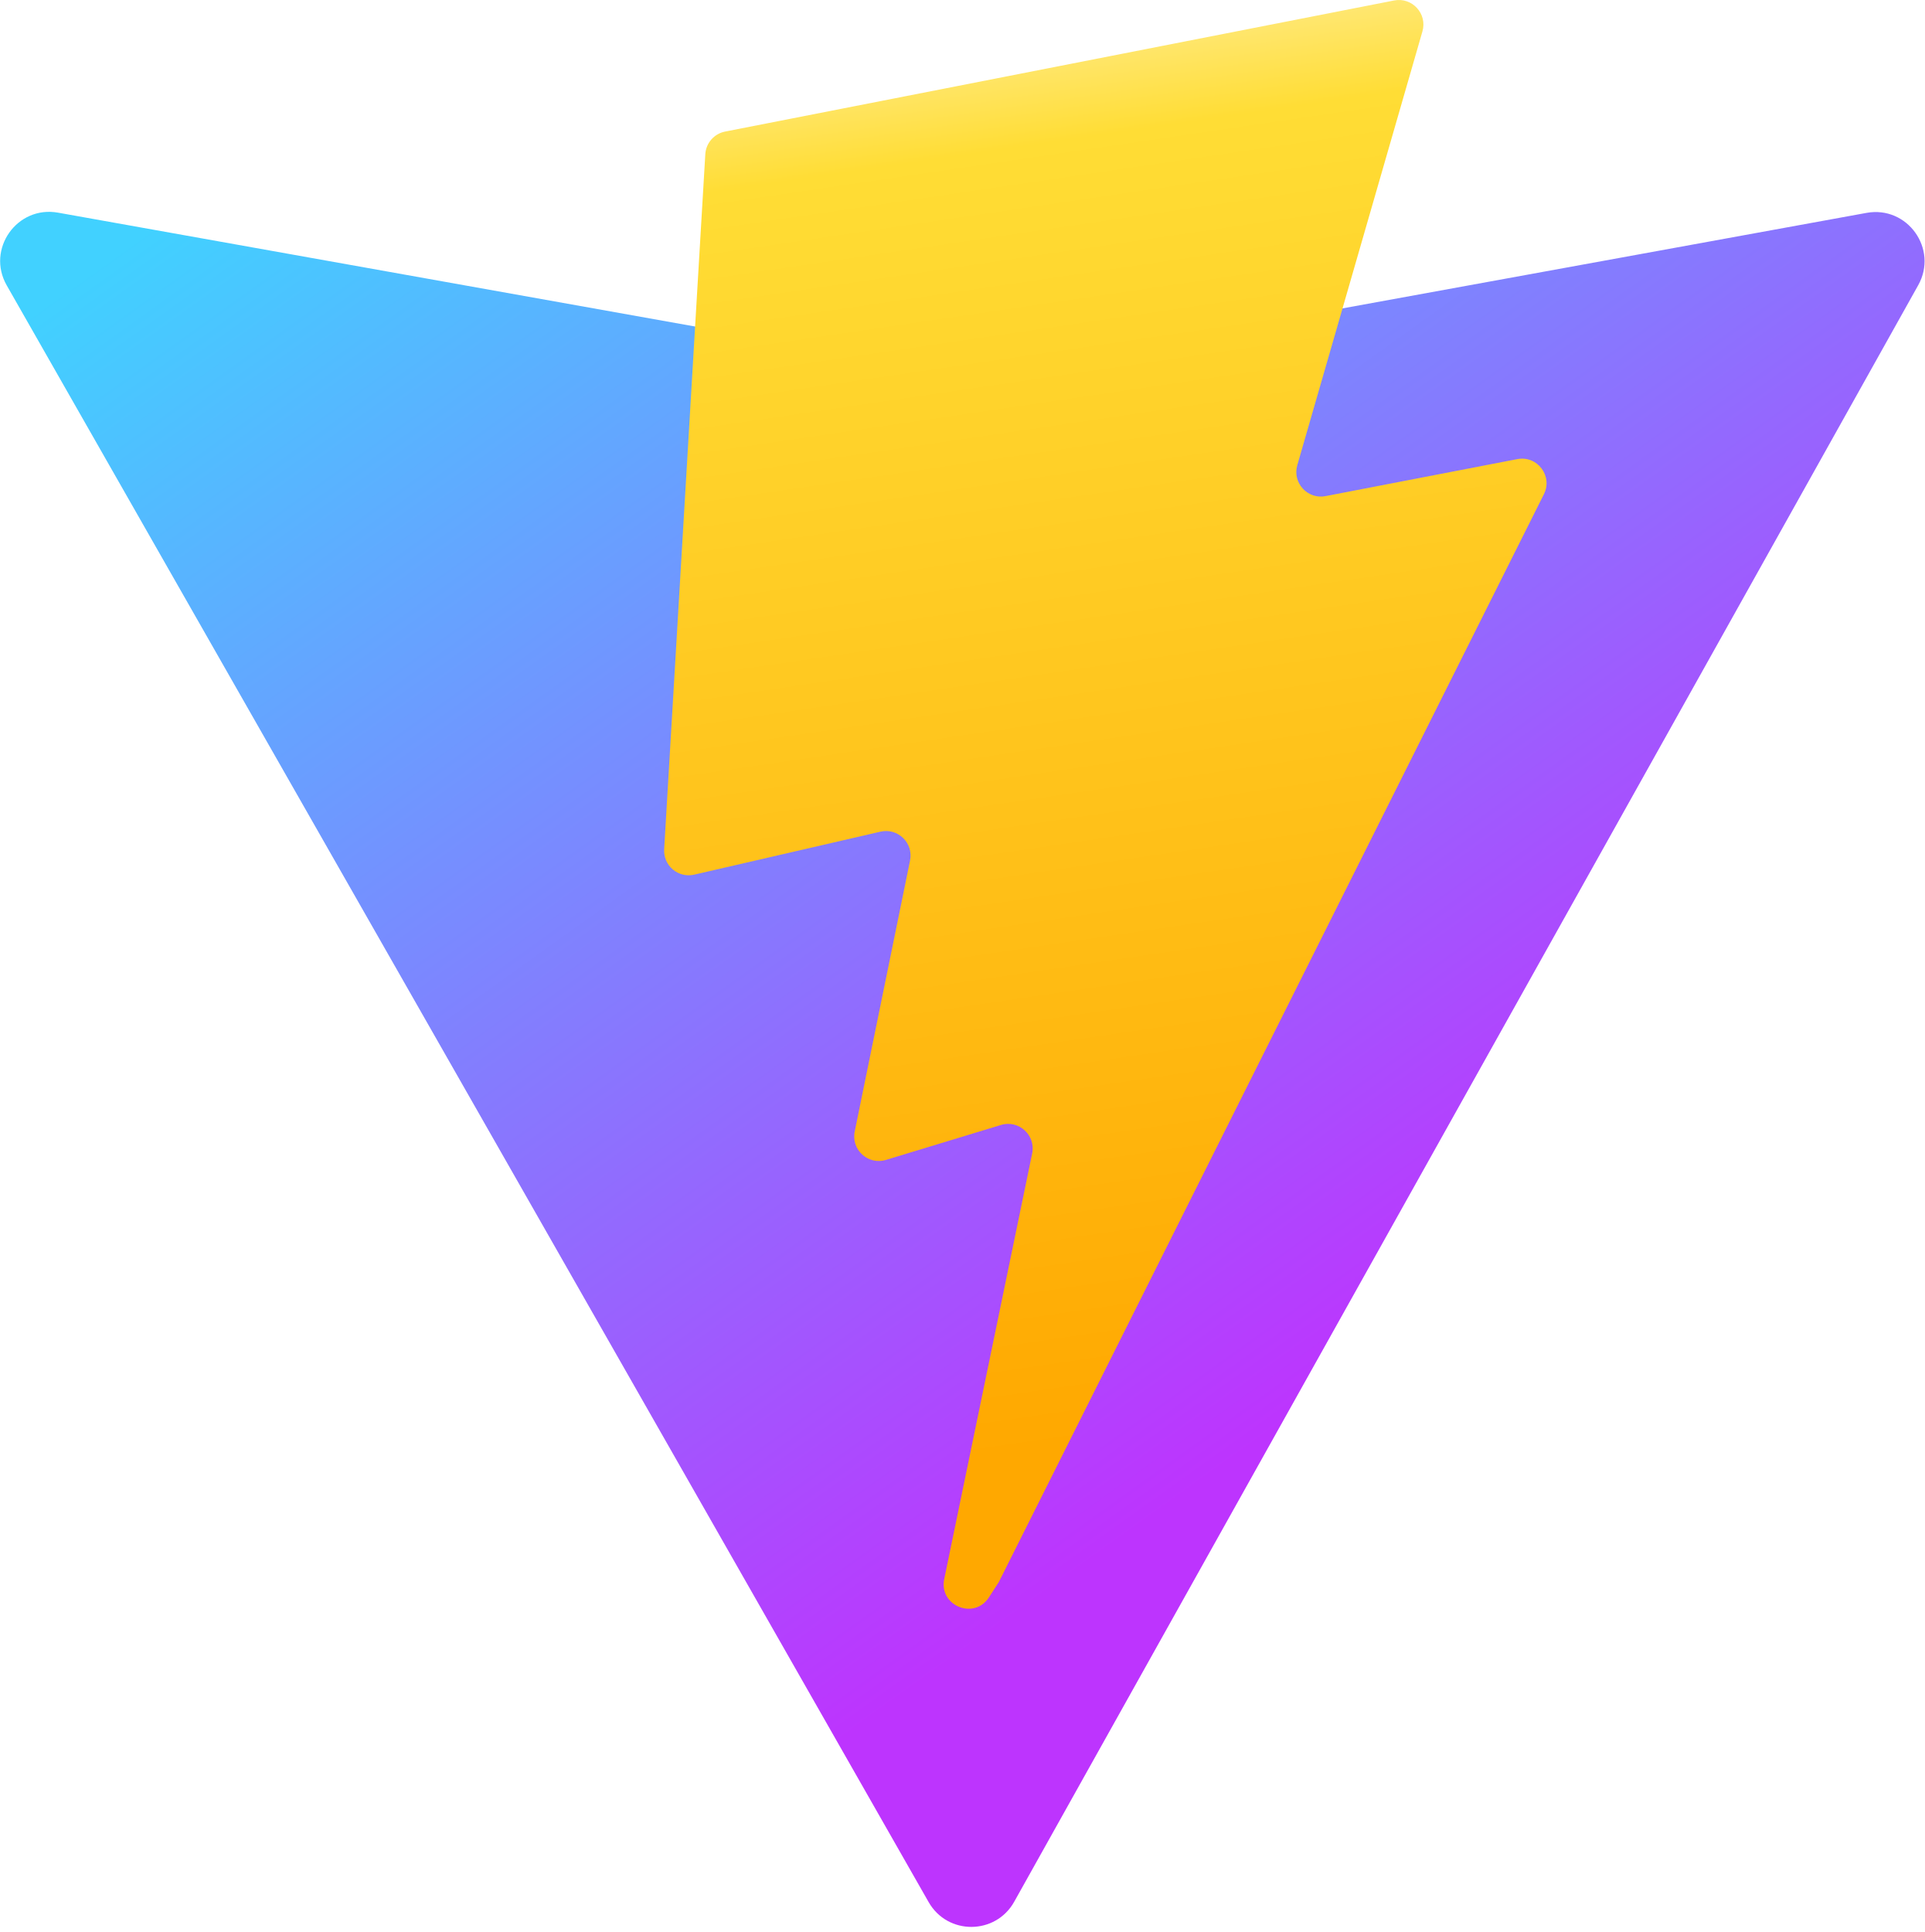
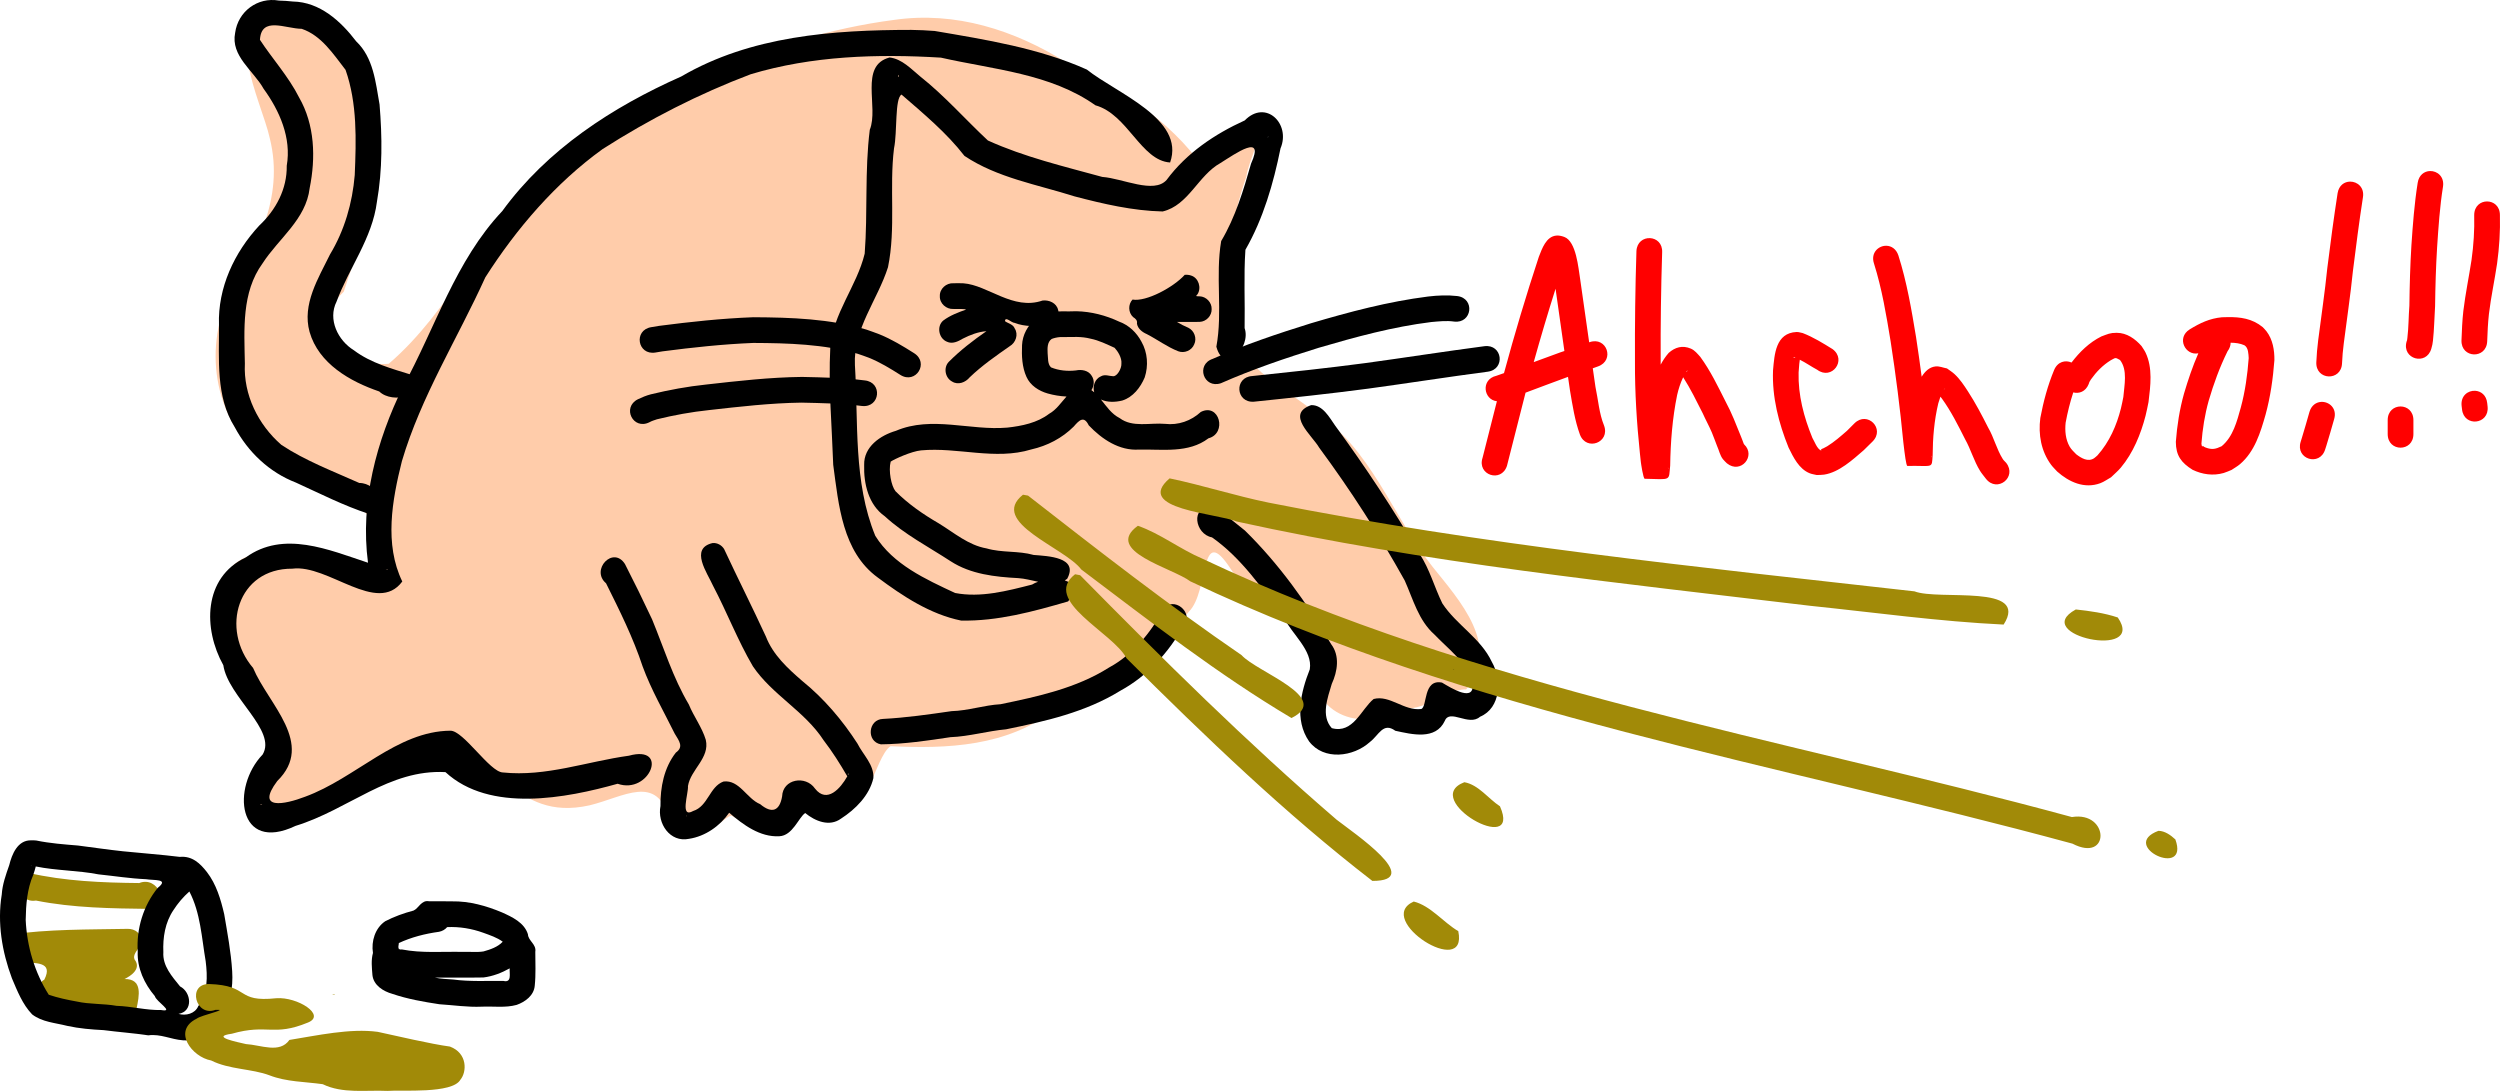
- <svg xmlns="http://www.w3.org/2000/svg" aria-hidden="true" role="img" class="iconify iconify--logos" width="31.88" height="32" preserveAspectRatio="xMidYMid meet" viewBox="0 0 256 257">
-   <defs>
-     <linearGradient id="IconifyId1813088fe1fbc01fb466" x1="-.828%" x2="57.636%" y1="7.652%" y2="78.411%">
-       <stop offset="0%" stop-color="#41D1FF" />
-       <stop offset="100%" stop-color="#BD34FE" />
-     </linearGradient>
-     <linearGradient id="IconifyId1813088fe1fbc01fb467" x1="43.376%" x2="50.316%" y1="2.242%" y2="89.03%">
-       <stop offset="0%" stop-color="#FFEA83" />
-       <stop offset="8.333%" stop-color="#FFDD35" />
-       <stop offset="100%" stop-color="#FFA800" />
-     </linearGradient>
-   </defs>
-   <path fill="url(#IconifyId1813088fe1fbc01fb466)" d="M255.153 37.938L134.897 252.976c-2.483 4.44-8.862 4.466-11.382.048L.875 37.958c-2.746-4.814 1.371-10.646 6.827-9.67l120.385 21.517a6.537 6.537 0 0 0 2.322-.004l117.867-21.483c5.438-.991 9.574 4.796 6.877 9.62Z" />
-   <path fill="url(#IconifyId1813088fe1fbc01fb467)" d="M185.432.063L96.44 17.501a3.268 3.268 0 0 0-2.634 3.014l-5.474 92.456a3.268 3.268 0 0 0 3.997 3.378l24.777-5.718c2.318-.535 4.413 1.507 3.936 3.838l-7.361 36.047c-.495 2.426 1.782 4.5 4.151 3.78l15.304-4.649c2.372-.72 4.652 1.36 4.15 3.788l-11.698 56.621c-.732 3.542 3.979 5.473 5.943 2.437l1.313-2.028l72.516-144.72c1.215-2.423-.88-5.186-3.54-4.672l-25.505 4.922c-2.396.462-4.435-1.77-3.759-4.114l16.646-57.705c.677-2.35-1.37-4.583-3.769-4.113Z" />
+ <svg xmlns="http://www.w3.org/2000/svg" width="1833.338" height="800" id="svg3578" version="1.1">
+   <defs id="defs3580" />
+   <g id="layer1" transform="translate(-83.30079,140.3512)">
+     <g id="g3649" transform="matrix(3.142515,0,0,3.142515,-178.4732,-1413.307)">
+       <path id="path3533" d="m 149.616,408.52 c -16.026,0.401 -5.259,20.053 -3.362,28.801 3.544,14.236 -3.445,26.019 -10.029,37.787 -5.636,13.518 -2.13,30.184 10.484,38.475 6.728,7.54 26.611,5.698 23.092,18.357 2.112,12.947 -16.93,-0.451 -24.56,2.368 -14.034,-0.25 -14.097,20.278 -7.5,28.838 4.462,8.726 15.218,14.244 5.373,23.359 -9.265,15.776 29.365,-1.283 39.133,-4.716 18.567,-2.103 20.362,15.273 38.634,11.218 8.056,-1.957 15.731,-7.476 18.61,3.232 4.561,9.173 12.02,-0.072 14.431,-0.861 8.023,4.678 13.172,-5.325 20.944,-0.014 11.193,2.269 12.268,-13.491 16.25,-16.156 13.213,0.648 27.323,0.056 38.188,-8.5 10.682,-7.274 23.193,-12.701 31.438,-22.906 4.849,-4.756 2.378,-21.343 9.828,-9.847 5.348,8.298 25.778,11.477 21.363,21.522 -5.832,11.243 11.161,17.805 16.153,10.013 7.018,3.247 11.117,-3.502 17.344,-3.531 8.396,-10.04 -1.574,-20.787 -7.835,-28.633 -9.455,-11.915 -14.272,-27.649 -27.572,-36.179 -8.621,-6.8 -21.611,-12.605 -19.812,-25.781 -0.736,-9.957 0.641,-19.719 3.952,-29.097 0.176,-2.732 4.383,-11.046 1.978,-10.204 -3.997,2.725 -7.995,5.45 -11.992,8.175 -7.982,-11.342 -19.849,-18.64 -32.095,-24.639 -11.993,-7.5 -25.791,-11.941 -40.03,-9.892 -30.015,3.919 -58.281,17.9 -81.688,36.831 -14.445,12.499 -21.809,31 -36.312,43.419 -8.585,0.982 -19.519,-8.349 -10.497,-16.827 5.123,-16.038 13.323,-33.716 5.368,-50.291 -2.883,-8.498 -9.584,-15.725 -19.278,-14.319 z" style="fill:#ffccaa;fill-opacity:1;fill-rule:nonzero;stroke:none" />
+       <path id="path3355" d="m 296.022,412.051 c -18.367,0.007 -37.523,1.401 -53.75,10.875 -16.083,7.145 -31.276,17.003 -41.77,31.417 -10.928,11.571 -15.616,27.24 -23.149,40.969 -6.216,12.645 -10.039,26.946 -8.175,41.083 -9.105,-3.004 -19.709,-7.638 -28.528,-1.234 -9.958,4.696 -9.963,16.675 -5.236,25.141 1.095,7.393 12.576,15.233 9.171,20.855 -7.337,7.612 -5.881,23.1 7.687,16.645 12.488,-3.85 21.762,-13.245 34.98,-12.546 10.345,9.546 28.208,6.079 40.176,2.716 7.486,2.613 12.14,-9.166 2.636,-6.546 -9.849,1.357 -19.351,4.959 -29.438,3.908 -3.056,-0.111 -9.152,-9.764 -12.217,-9.742 -12.554,0.091 -22.072,11.092 -33.937,15.416 -4.722,1.811 -11.64,3.237 -6.473,-3.668 8.897,-8.726 -2.074,-17.903 -5.633,-26.381 -7.729,-9.047 -3.643,-23.279 9.165,-23.177 8.344,-1.092 19.781,10.912 25.647,2.99 -4.223,-8.693 -2.383,-18.95 -0.094,-28.062 4.454,-15.11 12.99,-28.623 19.469,-42.906 7.263,-11.385 16.355,-21.991 27.361,-29.932 10.866,-6.95 22.511,-12.914 34.562,-17.468 14.309,-4.308 29.577,-4.779 44.396,-3.878 12.201,2.771 25.582,3.695 36.055,11.122 7.544,2.1 10.632,12.92 17.431,13.346 3.582,-10.175 -12.543,-16.176 -19.427,-21.682 -11.116,-4.996 -23.526,-6.969 -35.505,-9.008 -1.799,-0.133 -3.602,-0.237 -5.406,-0.25 z m -122.312,125.812 c 0.58,0.203 -1.106,-0.044 0,0 z m -29.5,54.938 c 0.935,0.036 -0.798,0.232 0,0 z" style="fill:#000000;fill-opacity:1;fill-rule:nonzero;stroke:none" />
+       <path id="path3357" d="m 389.272,499.613 c -6.032,2.116 0.178,6.997 1.888,9.948 7.304,9.882 13.968,20.244 19.941,30.979 1.971,4.387 3.212,9.33 6.974,12.645 3.201,3.368 7.394,6.339 8.789,10.96 0.967,5.249 -5.001,1.435 -7.062,0.219 -4.451,-0.89 -3.377,5.646 -4.84,6.163 -4.038,0.496 -7.316,-3.324 -11.105,-2.335 -2.909,2.357 -4.762,8.183 -9.767,6.803 -2.602,-2.852 -0.961,-7.104 -0.01,-10.322 1.345,-2.923 1.935,-6.548 -0.158,-9.297 -5.627,-9.555 -12.158,-18.689 -20.086,-26.475 -2.519,-1.942 -4.902,-4.292 -7.886,-5.462 -4.897,-0.291 -3.823,6.292 0.181,7.037 6.917,4.848 11.714,11.99 16.725,18.642 1.897,3.944 6.831,7.716 6.097,12.152 -2.088,5.269 -3.662,11.769 -0.165,16.816 3.43,4.533 10.355,3.636 14.2,0.135 2.086,-1.571 3.057,-4.71 5.923,-2.614 3.866,0.83 9.389,2.259 11.545,-2.304 1.151,-2.922 5.61,1.36 8.22,-0.966 4.923,-2.068 5.101,-8.759 2.751,-12.814 -2.6,-5.553 -8.268,-8.623 -11.544,-13.64 -1.868,-3.798 -2.937,-7.96 -5.292,-11.532 -6.07,-10.307 -12.627,-20.319 -19.718,-29.953 -1.357,-1.925 -2.886,-4.859 -5.605,-4.785 z" style="fill:#000000;fill-opacity:1;fill-rule:nonzero;stroke:none" />
+       <path id="path3359" d="m 249.585,531.801 c -5.408,1.267 -1.222,6.977 0.104,9.951 3.259,6.196 5.768,12.785 9.314,18.823 4.506,6.658 12.095,10.466 16.489,17.242 2.05,2.667 3.847,5.512 5.531,8.421 -1.549,2.796 -4.739,6.434 -7.534,2.859 -2.19,-3.16 -7.525,-2.268 -7.675,1.835 -0.591,3.411 -2.39,4.079 -5.122,1.801 -3.138,-1.272 -4.841,-5.751 -8.565,-5.281 -3.291,1.226 -3.578,5.771 -7.079,6.88 -3.168,1.808 -1.055,-4.122 -1.205,-5.819 0.632,-3.888 5.15,-6.54 4.159,-10.795 -0.883,-2.929 -2.805,-5.426 -3.96,-8.254 -3.706,-6.237 -5.824,-13.196 -8.574,-19.862 -2.026,-4.336 -4.143,-8.633 -6.32,-12.894 -2.763,-4.364 -8.114,1.356 -4.417,4.489 3.151,6.335 6.32,12.68 8.542,19.418 2,5.448 4.914,10.474 7.475,15.655 1.079,1.775 2.141,3.1 0.259,4.445 -2.754,3.54 -3.63,8.068 -3.578,12.462 -0.803,4.033 2.215,8.577 6.667,7.644 3.781,-0.576 7.196,-2.976 9.365,-6.081 3.262,2.79 7.183,5.732 11.69,5.482 3.133,-0.128 4.491,-4.359 6.051,-5.419 2.307,1.887 5.635,3.287 8.345,1.315 3.411,-2.202 6.626,-5.407 7.567,-9.467 0.184,-3.125 -2.407,-5.435 -3.722,-8.063 -3.552,-5.495 -7.825,-10.525 -12.927,-14.644 -3.378,-2.925 -6.78,-6.055 -8.434,-10.323 -3.153,-6.85 -6.568,-13.579 -9.749,-20.413 -0.559,-0.917 -1.614,-1.507 -2.695,-1.406 z m 31.688,53.75 c 0.05,0.724 -0.288,0.103 0,0 z m -37.781,9.812 c 0.179,0.062 -0.085,0.505 0,0 z" style="fill:#000000;fill-opacity:1;fill-rule:nonzero;stroke:none" />
+       <path id="path3361" d="m 148.366,405.207 c -4.951,-0.852 -9.515,2.524 -10.193,7.527 -1.092,5.4 4.282,8.826 6.63,13.035 3.739,5.15 6.544,11.489 5.412,17.981 0.09,5.442 -2.529,10.316 -6.416,13.962 -5.819,6.258 -9.694,14.519 -9.4,23.189 0.063,8.014 -0.8,16.717 3.669,23.839 3.093,5.824 8.104,10.572 14.295,12.955 5.595,2.542 11.142,5.391 16.973,7.281 5.589,-0.834 2.021,-7.255 -2.187,-7.192 -6.145,-2.756 -12.556,-5.162 -18.185,-8.892 -5.408,-4.686 -8.884,-11.721 -8.52,-18.958 -0.146,-7.932 -0.809,-16.625 4.136,-23.413 3.736,-5.798 10.124,-10.222 10.983,-17.538 1.434,-7.101 1.218,-14.775 -2.482,-21.195 -2.425,-4.822 -6.338,-9.146 -9.12,-13.423 0.317,-5.551 5.883,-2.609 9.75,-2.562 4.597,1.546 7.393,5.933 10.226,9.571 2.758,7.853 2.485,16.352 2.145,24.55 -0.542,6.525 -2.385,12.909 -5.777,18.536 -2.723,5.566 -6.549,11.627 -4.76,18.074 2.108,7.383 9.443,11.572 16.26,13.895 3.107,3.038 11.481,1.011 7.543,-3.883 -4.569,-1.421 -9.5,-2.739 -13.452,-5.722 -3.734,-2.291 -6.143,-7.191 -4.06,-11.364 2.909,-7.855 8.336,-14.774 9.423,-23.29 1.317,-7.484 1.238,-15.162 0.616,-22.71 -0.92,-5.163 -1.417,-10.913 -5.459,-14.743 -3.599,-4.715 -8.483,-9.176 -14.769,-9.287 -1.089,-0.12 -2.184,-0.193 -3.28,-0.219 z" style="fill:#000000;fill-opacity:1;fill-rule:nonzero;stroke:none" />
+       <path id="path3365" d="m 290.897,418.488 c -7.167,1.872 -2.473,11.58 -4.625,16.875 -1.21,9.603 -0.453,19.286 -1.188,28.906 -1.838,7.615 -7.453,13.967 -8.031,22 -0.46,9.081 0.38,18.196 0.688,27.281 1.256,9.275 2.131,20.278 10.375,26.281 5.837,4.36 12.252,8.587 19.469,10.062 8.539,0.174 16.864,-2.117 24.969,-4.469 2.118,-2.777 1.171,-4.29 -0.781,-4.906 0.19,-0.108 0.38,-0.237 0.562,-0.375 2.763,-5.084 -4.553,-5.294 -7.812,-5.562 -3.604,-1.024 -7.403,-0.473 -11,-1.531 -4.239,-0.734 -7.58,-3.665 -11.156,-5.844 -3.636,-2.11 -7.123,-4.514 -10.094,-7.5 -0.987,-1.219 -1.677,-4.751 -1.125,-6.906 0.919,-0.614 4.834,-2.406 7.094,-2.625 8.563,-0.797 17.271,2.365 25.719,-0.219 3.741,-0.848 7.184,-2.623 9.906,-5.344 1.315,-1.524 2.378,-2.572 3.5,-0.281 3.052,3.212 7.111,5.977 11.75,5.656 5.452,-0.105 11.525,0.92 16.188,-2.625 4.413,-1.174 2.555,-8.331 -1.781,-6.156 -2.261,2.088 -5.271,3.143 -8.344,2.781 -3.501,-0.309 -7.586,0.926 -10.594,-1.344 -1.907,-0.959 -3.069,-2.73 -4.375,-4.344 1.533,0.716 3.355,0.641 4.969,0.25 2.519,-0.777 4.272,-3.061 5.25,-5.406 0.895,-2.727 0.676,-5.8 -0.75,-8.312 -1.114,-2.112 -2.922,-3.874 -5.188,-4.688 -3.13,-1.474 -6.569,-2.37 -10.031,-2.438 -0.495,-0.01 -0.973,0.007 -1.469,0.031 -0.246,0.002 -0.504,0 -0.75,0 -2.521,-0.081 -5.212,0.193 -7.281,1.781 -1.844,1.489 -3.046,3.71 -3.156,6.094 -0.106,2.481 -0.013,5.107 1.031,7.406 0.9,2.021 2.876,3.283 4.938,3.875 1.425,0.404 2.919,0.65 4.406,0.719 -1.276,1.411 -2.386,3.112 -4.062,4.031 -2.739,2.108 -6.369,2.847 -9.75,3.219 -8.635,0.76 -17.652,-2.812 -26,0.75 -3.631,1.061 -7.515,3.723 -7.406,7.938 -0.135,4.405 1.004,9.329 4.812,12 4.581,4.219 10.186,7.116 15.375,10.5 4.665,3.033 10.363,3.654 15.781,3.938 1.461,0.096 3.04,0.516 4.625,0.844 -0.521,0.187 -1.008,0.4 -1.406,0.656 -5.813,1.489 -12,3.124 -17.969,1.969 -6.871,-3.212 -14.484,-6.661 -18.625,-13.344 -5.158,-12.594 -3.925,-26.507 -4.75,-39.812 -0.436,-8.445 5.292,-15.217 7.719,-22.875 1.876,-9.111 0.268,-18.538 1.406,-27.75 0.792,-3.718 0.145,-11.64 1.75,-12.531 5.164,4.486 10.492,8.894 14.688,14.312 7.659,5.123 17,6.683 25.656,9.438 6.737,1.766 13.616,3.375 20.594,3.531 6.052,-1.433 8.268,-8.424 13.5,-11.312 3.486,-2.182 10.433,-7.136 7.125,0.156 -1.774,6.213 -3.644,12.48 -6.969,18.062 -1.387,8.133 0.384,16.527 -1.125,24.656 1.858,6.777 8.18,0.202 6.594,-4.344 0.116,-6.091 -0.231,-12.202 0.188,-18.281 4.159,-7.247 6.543,-15.489 8.188,-23.656 2.446,-5.741 -3.446,-11.535 -8.344,-6.531 -7.048,3.206 -13.593,7.618 -18.25,13.906 -2.971,3.313 -10.199,-0.377 -15,-0.719 -8.994,-2.471 -18.171,-4.636 -26.688,-8.5 -5.188,-4.826 -10.07,-10.41 -15.75,-14.906 -2.148,-1.763 -4.282,-4.13 -7.188,-4.469 z m 2.094,4.062 c 0.278,0.193 -0.433,1.044 0,0 z m 86.281,14.438 c 0.184,0.108 -0.511,0.142 0,0 z m -44.656,46.719 c 1.077,0.023 2.133,0.129 3.188,0.406 1.971,0.394 3.78,1.31 5.594,2.125 0.711,0.754 1.731,2.295 1.594,3.688 0.072,1.209 -1.081,3.088 -1.969,2.938 -0.874,-0.01 -1.863,-0.513 -2.812,0.031 -1.415,0.594 -1.987,2.333 -1.562,3.719 -0.207,-0.184 -0.431,-0.338 -0.656,-0.5 0.654,-0.979 0.758,-2.332 0.062,-3.344 -0.744,-1.265 -2.361,-1.528 -3.688,-1.25 -1.969,0.222 -3.974,0.039 -5.812,-0.719 -0.833,-0.804 -0.646,-2.215 -0.781,-3.312 -0.046,-1.151 -0.116,-2.564 0.938,-3.312 0.461,-0.194 1.214,-0.386 1.938,-0.438 0.241,-0.017 0.5,-0.016 0.719,0 1.076,0.005 2.173,-0.054 3.25,-0.031 z" style="fill:#000000;fill-opacity:1;fill-rule:nonzero;stroke:none" />
+       <path id="path3371" d="m 305.804,471.176 c -1.665,-0.11 -3.262,1.288 -3.182,3 -0.08,1.712 1.517,3.11 3.182,3 0.878,-0.014 2.589,-0.031 2.941,0.144 -1.851,0.65 -3.737,1.366 -5.317,2.549 -1.611,1.334 -1.073,4.188 0.848,4.951 1.27,0.605 2.618,-0.065 3.712,-0.723 1.719,-0.874 3.563,-1.593 5.503,-1.733 -3.104,2.156 -6.125,4.474 -8.792,7.16 -1.285,1.35 -0.851,3.754 0.805,4.602 1.387,0.869 3.127,0.179 4.08,-0.995 2.855,-2.74 6.107,-5.006 9.344,-7.262 1.407,-0.809 2.083,-2.748 1.159,-4.16 -0.347,-0.999 -1.826,-1.264 -2.257,-1.694 0.04,-1.233 1.489,0.398 2.246,0.406 2.36,0.94 4.965,0.764 7.456,0.771 1.861,-0.041 3.257,-2.043 2.685,-3.812 -0.371,-1.606 -2.113,-2.356 -3.629,-2.171 -6.89,2.387 -12.759,-3.618 -18.468,-4.022 -0.772,-0.031 -1.545,-0.035 -2.317,-0.01 z" style="fill:#000000;fill-opacity:1;fill-rule:nonzero;stroke:none" />
+       <path id="path3377" d="m 359.772,469.207 c -2.616,2.904 -8.986,6.335 -12.185,5.774 -1.061,1.111 -1.011,3.016 0.112,4.069 0.625,0.428 1.045,0.739 0.92,1.562 0.208,1.188 1.243,1.972 2.287,2.423 2.471,1.273 4.724,2.974 7.319,4 1.431,0.573 3.19,-0.17 3.756,-1.607 0.671,-1.393 0.026,-3.19 -1.363,-3.862 -0.916,-0.39 -1.809,-0.833 -2.658,-1.359 1.764,-0.01 3.529,0.021 5.292,-0.017 1.541,-0.054 2.854,-1.439 2.797,-2.983 0.057,-1.544 -1.256,-2.929 -2.797,-2.983 -0.504,-0.032 -1.152,0.117 -0.513,-0.46 0.986,-1.505 0.278,-3.838 -1.48,-4.388 -0.475,-0.166 -0.986,-0.21 -1.485,-0.169 z" style="fill:#000000;fill-opacity:1;fill-rule:nonzero;stroke:none" />
+       <path d="m 293.42,492.571 c -2.365,-1.499 -4.766,-2.972 -7.374,-4.018 -0.851,-0.341 -1.727,-0.613 -2.591,-0.919 -7.913,-2.254 -16.21,-2.49 -24.383,-2.53 -7.095,0.288 -14.157,1.049 -21.194,1.966 -0.543,0.091 -1.086,0.181 -1.629,0.272 -4.185,0.694 -5.167,-5.225 -0.982,-5.919 l 0,0 c 0.612,-0.101 1.223,-0.202 1.835,-0.303 7.305,-0.952 14.636,-1.74 22.002,-2.016 8.851,0.051 17.833,0.346 26.379,2.884 1.021,0.371 2.057,0.703 3.064,1.112 2.841,1.155 5.471,2.747 8.052,4.384 3.598,2.249 0.418,7.337 -3.18,5.088 z" id="path3383" style="fill:#000000;fill-opacity:1;fill-rule:nonzero;stroke:none" />
+       <path d="m 284.489,499.82 c -4.697,-0.611 -9.443,-0.676 -14.172,-0.787 -7.236,0.104 -14.426,0.935 -21.608,1.746 -4.08,0.431 -8.123,1.168 -12.106,2.144 -0.599,0.206 -1.209,0.376 -1.761,0.691 -3.792,1.903 -6.483,-3.46 -2.691,-5.363 l 0,0 c 0.981,-0.47 1.973,-0.882 3.031,-1.158 4.232,-1.028 8.521,-1.823 12.855,-2.277 7.452,-0.841 14.914,-1.698 22.422,-1.782 4.881,0.115 9.779,0.188 14.627,0.815 4.222,0.422 3.625,6.392 -0.597,5.97 z" id="path3385" style="fill:#000000;fill-opacity:1;fill-rule:nonzero;stroke:none" />
+       <path d="m 366.304,488.817 c 7.436,-3.302 15.142,-5.881 22.901,-8.297 8.971,-2.66 18.059,-5.074 27.357,-6.249 2.269,-0.267 4.537,-0.368 6.807,-0.108 4.21,0.525 3.467,6.479 -0.743,5.954 l 0,0 c -1.769,-0.256 -3.549,-0.044 -5.319,0.108 -8.949,1.107 -17.684,3.49 -26.319,6.024 -7.724,2.401 -15.376,4.999 -22.786,8.26 -4.025,1.342 -5.922,-4.35 -1.897,-5.692 z" id="path3387" style="fill:#000000;fill-opacity:1;fill-rule:nonzero;stroke:none" />
+       <path d="m 375.497,492.831 c 8.784,-0.918 17.565,-1.854 26.32,-3.013 9.3,-1.269 18.573,-2.731 27.88,-3.953 4.207,-0.552 4.987,5.397 0.781,5.949 l 0,0 c -9.305,1.221 -18.576,2.685 -27.874,3.952 -8.884,1.174 -17.794,2.13 -26.708,3.052 -4.233,0.282 -4.632,-5.704 -0.399,-5.987 z" id="path3389" style="fill:#000000;fill-opacity:1;fill-rule:nonzero;stroke:none" />
+       <path id="path3430" d="m 289.35,572.843 c 5.374,-0.278 10.694,-1.047 16.014,-1.816 3.864,-0.098 7.562,-1.397 11.418,-1.615 8.729,-1.804 17.694,-3.729 25.325,-8.565 5.559,-3.017 9.726,-8.095 12.693,-13.582 2.28,-3.257 7.19,0.74 4.77,3.726 -3.46,6.267 -8.47,11.818 -14.809,15.262 -8.082,5.008 -17.481,7.136 -26.686,9.013 -4.363,0.399 -8.595,1.669 -12.982,1.836 -5.378,0.807 -10.798,1.623 -16.236,1.671 -3.453,-0.637 -2.978,-5.832 0.494,-5.93 z" style="fill:#000000;fill-opacity:1;fill-rule:nonzero;stroke:none" />
+       <path id="path3435" d="m 356.241,516.707 c -8.467,7.222 11.059,8.139 15.655,10.067 44.087,9.719 89.109,14.302 133.881,19.676 15.011,1.556 30.04,3.658 45.092,4.376 6.156,-9.609 -15.118,-5.539 -20.8,-7.752 -50.401,-5.674 -100.98,-10.841 -150.769,-20.714 -7.755,-1.587 -15.334,-4.045 -23.059,-5.653 z m -34.219,3.812 c -8.074,6.444 9.761,12.301 13.607,17.451 15.973,12.041 31.863,24.455 49.054,34.663 9.582,-4.73 -8.014,-10.657 -11.658,-14.68 -17.111,-11.718 -33.477,-24.485 -49.822,-37.223 l -1.18,-0.21 z m 26.812,7.25 c -8.122,5.904 8.09,9.824 12.238,12.968 65.105,30.868 136.821,42.467 205.855,61.214 8.858,4.594 8.641,-7.638 -0.134,-6.209 -68.02,-18.507 -138.683,-29.94 -202.872,-60.279 -5.191,-2.196 -9.835,-5.87 -15.087,-7.693 z m -14.656,11.312 c -7.885,6.158 8.904,13.613 12.011,19.614 18.284,18.19 36.926,36.171 57.364,51.949 12.27,0.017 -4.35,-11.178 -8.338,-14.283 -20.904,-17.987 -40.547,-37.445 -59.857,-57.054 l -1.18,-0.226 z m 233.531,8.219 c -10.984,5.991 16.643,11.833 9.796,1.871 -3.117,-1.044 -6.533,-1.525 -9.796,-1.871 z m -142.688,40.312 c -10.503,4.017 13.605,17.634 8.313,5.625 -2.716,-1.775 -5.009,-5.046 -8.313,-5.625 z m 161.969,11.344 c -9.382,3.505 7.319,11.31 3.954,2.009 -1.065,-0.983 -2.438,-1.991 -3.954,-2.009 z m -173.781,16.5 c -9.383,4.202 12.772,18.301 10.395,6.913 -3.536,-2.087 -6.442,-5.922 -10.395,-6.913 z" style="fill:#a18a08;fill-opacity:1;fill-rule:nonzero;stroke:none" />
+       <path id="path3457" d="m 183.429,615.395 c -1.818,-0.359 -2.441,1.684 -3.639,2.175 -2.27,0.602 -4.511,1.401 -6.596,2.485 -2.357,1.59 -3.294,4.675 -2.859,7.402 -0.465,1.667 -0.255,3.46 -0.123,5.168 0.259,2.381 2.529,3.785 4.641,4.375 3.555,1.215 7.278,1.861 10.983,2.426 3.305,0.206 6.594,0.719 9.915,0.566 2.703,-0.124 5.478,0.313 8.118,-0.416 2.004,-0.707 4.033,-2.201 4.221,-4.483 0.274,-2.622 0.13,-5.272 0.129,-7.903 0.293,-1.789 -1.647,-2.526 -1.724,-4.103 -0.844,-2.705 -3.645,-4.01 -6.034,-5.086 -3.691,-1.553 -7.628,-2.651 -11.663,-2.587 -1.789,-0.034 -3.579,-0.016 -5.368,-0.018 z m 4.219,6.031 c 2.871,-0.13 5.733,0.342 8.432,1.318 1.556,0.572 3.199,1.095 4.537,2.089 -1.15,1.24 -2.882,1.814 -4.48,2.267 -1.588,0.255 -3.223,0.035 -4.831,0.108 -4.749,-0.108 -9.56,0.344 -14.252,-0.573 -1.401,0.238 -0.441,-1.634 -0.749,-1.459 2.976,-1.4 6.188,-2.209 9.438,-2.656 0.733,-0.14 1.427,-0.515 1.906,-1.094 z m -11.406,5.031 c 0.307,0.219 -0.069,0.097 0,0 z m 26,4.594 c -0.095,1.245 0.551,3.393 -1.45,2.936 -3.901,-0.046 -7.817,0.188 -11.697,-0.33 -1.445,-0.116 -2.901,-0.135 -4.322,-0.45 3.78,-0.025 7.564,0.044 11.341,-0.03 2.163,-0.262 4.237,-1.067 6.128,-2.126 z" style="fill:#000000;fill-opacity:1;fill-rule:nonzero;stroke:none" />
+       <path id="path3483" d="m 89.929,608.77 c -4.684,0.675 -2.455,7.183 1.761,6.459 8.709,1.738 17.644,1.829 26.488,1.948 5.037,-0.84 1.968,-7.801 -2.378,-6.033 -8.662,-0.084 -17.418,-0.436 -25.871,-2.373 z" style="fill:#a18a08;fill-opacity:1;fill-rule:nonzero;stroke:none" />
+       <path id="path3481" d="m 113.116,621.832 c -9.202,0.18 -18.468,0.034 -27.591,1.356 -2.012,2.823 -1.527,7.124 2.901,6.36 3.01,0.39 7.418,-0.225 5.221,4.128 -2.362,1.206 -1.827,6.99 2.48,6.047 6.33,0.472 12.703,0.455 19.024,0.776 0.636,-3.012 1.52,-7.034 -2.799,-6.955 0.02,-0.047 3.983,-1.724 2.621,-4.166 -1.826,-2.063 3.541,-4.017 0.39,-6.766 -0.603,-0.555 -1.44,-0.793 -2.247,-0.779 z" style="fill:#a18a08;fill-opacity:1;fill-rule:nonzero;stroke:none" />
+       <path id="path3477" d="m 115.147,634.52 c 0.319,0.041 -0.245,0.067 0,0 z" style="fill:#a18a08;fill-opacity:1;fill-rule:nonzero;stroke:none" />
+       <path id="path3475" d="m 160.866,637.207 c 1.272,-0.242 0.215,0.248 0,0 z" style="fill:#a18a08;fill-opacity:1;fill-rule:nonzero;stroke:none" />
+       <path id="path3473" d="m 131.866,648.176 c -0.32,0.49 -0.597,0.18 0,0 z" style="fill:#a18a08;fill-opacity:1;fill-rule:nonzero;stroke:none" />
+       <path id="path3463" d="m 181.116,650.051 -0.375,0.219 0.375,-0.219 z" style="fill:#a18a08;fill-opacity:1;fill-rule:nonzero;stroke:none" />
+       <path id="path3453" d="m 90.491,601.176 c -3.101,-0.024 -4.416,3.267 -5.038,5.797 -0.779,2.236 -1.595,4.469 -1.744,6.859 -1.076,6.579 0.06,13.331 2.369,19.526 1.256,2.953 2.472,6.088 4.721,8.434 2.33,1.805 5.431,1.973 8.194,2.682 2.794,0.614 5.635,0.849 8.483,0.992 3.475,0.455 6.966,0.696 10.432,1.214 2.865,-0.382 5.28,0.955 8.063,1.158 3.679,0.271 7.182,-1.876 8.875,-5.095 2.181,-3.232 2.889,-7.187 2.636,-11.027 -0.273,-4.48 -1.117,-8.909 -1.865,-13.329 -0.796,-3.431 -1.842,-6.973 -4.025,-9.799 -1.575,-2.017 -3.434,-3.826 -6.339,-3.551 -4.403,-0.549 -8.832,-0.846 -13.238,-1.306 -3.518,-0.371 -7.017,-0.897 -10.524,-1.345 -3.254,-0.267 -6.516,-0.505 -9.716,-1.169 -0.426,-0.043 -0.856,-0.061 -1.284,-0.042 z m 0,5.969 c 0.353,-0.109 0.049,0.12 0,0 z m 1.156,0.125 c 4.823,0.988 9.79,0.905 14.625,1.844 3.7,0.382 7.373,0.97 11.092,1.131 1.792,0.32 5.536,-0.157 2.751,2.016 -3.369,4.145 -5.003,9.536 -4.676,14.857 -0.158,3.865 1.53,7.51 3.991,10.405 0.328,1.317 4.741,3.845 1.452,3.252 -3.492,0.075 -6.895,-0.879 -10.378,-0.977 -3.079,-0.551 -6.225,-0.328 -9.285,-1.006 -2.205,-0.398 -4.428,-0.866 -6.54,-1.584 -3.296,-5.202 -5.105,-11.314 -5.381,-17.451 0.057,-3.555 0.323,-7.181 1.746,-10.483 0.204,-0.667 0.46,-1.319 0.604,-2.004 z m 35.844,5.844 c 2.617,5.031 2.863,10.785 3.806,16.271 0.444,3.554 0.529,7.482 -1.734,10.492 -0.749,1.775 -2.917,2.287 -4.604,1.8 3.434,-0.554 3.031,-5.038 0.361,-6.414 -1.867,-2.316 -4.107,-4.777 -3.9,-7.985 -0.143,-3.427 0.403,-6.957 2.373,-9.846 1.02,-1.593 2.281,-3.064 3.697,-4.318 z" style="fill:#000000;fill-opacity:1;fill-rule:nonzero;stroke:none" />
+       <path id="path3479" d="m 147.777,638.024 c -9.643,1.019 -5.919,-2.999 -15.692,-3.317 -5.171,-0.045 -3.156,7.789 1.517,6.023 3.422,-0.172 -3.312,1.195 -4.423,2.071 -5.714,2.814 -1.099,8.939 3.403,9.75 4.255,2.139 9.476,1.898 13.628,3.469 3.947,1.535 8.314,1.483 12.406,2.062 4.677,2.268 10.065,1.33 15.088,1.567 3.259,-0.274 15.169,0.732 17.037,-2.616 1.512,-1.8 1.702,-6.183 -2.451,-7.732 -4.396,-0.585 -12.462,-2.489 -16.838,-3.435 -6.461,-0.872 -14.159,0.851 -20.614,1.889 -2.281,3.244 -6.636,1.169 -10.142,0.965 -1.969,-0.473 -8.433,-1.712 -3.293,-2.416 8.418,-2.389 9.641,0.733 17.754,-2.605 4.36,-1.742 -2.469,-6.052 -7.381,-5.675 z" style="fill:#a18a08;fill-opacity:1;fill-rule:nonzero;stroke:none" />
+       <path id="path3485" d="m 650.366,444.988 c -1.312,0.033 -2.593,0.915 -2.875,2.75 -0.777,4.855 -1.137,9.754 -1.469,14.656 -0.286,4.66 -0.411,9.332 -0.469,14 -0.198,2.498 -0.164,5.043 -0.469,7.531 -0.114,0.739 -0.018,0.438 -0.188,0.875 -1.153,4.083 4.628,5.708 5.781,1.625 0.321,-1.245 0.195,-0.643 0.375,-1.844 0.296,-2.696 0.325,-5.388 0.5,-8.094 0.057,-4.558 0.19,-9.137 0.469,-13.688 0.32,-4.733 0.625,-9.469 1.375,-14.156 0.363,-2.359 -1.344,-3.699 -3.031,-3.656 z m -18.656,2.469 c -1.313,0.017 -2.601,0.857 -2.906,2.688 -0.899,5.817 -1.678,11.66 -2.406,17.5 -0.567,5.617 -1.415,11.214 -2.125,16.812 -0.221,1.716 -0.363,3.428 -0.437,5.156 -0.178,4.239 5.822,4.489 6,0.25 0.064,-1.561 0.208,-3.107 0.406,-4.656 0.709,-5.603 1.558,-11.192 2.125,-16.812 0.718,-5.759 1.458,-11.514 2.344,-17.25 0.392,-2.354 -1.312,-3.709 -3,-3.688 z m 31.969,4.625 c -1.5,0 -3,1.066 -3,3.188 0.085,3.507 -0.136,6.998 -0.625,10.469 -0.606,3.97 -1.423,7.886 -1.906,11.875 -0.259,2.281 -0.354,4.582 -0.437,6.875 -0.152,4.24 5.848,4.459 6,0.219 0.076,-2.125 0.169,-4.261 0.406,-6.375 0.472,-3.954 1.324,-7.843 1.906,-11.781 0.511,-3.746 0.752,-7.498 0.656,-11.281 0,-2.121 -1.5,-3.188 -3,-3.188 z m -217.219,7.969 c -2.369,0.235 -3.308,3.052 -4.063,4.969 -2.959,8.966 -5.658,18.011 -8.125,27.125 -0.594,0.211 -1.185,0.42 -1.781,0.625 -3.692,0.852 -3.007,5.609 0.125,5.938 -1.117,4.397 -2.234,8.789 -3.344,13.188 -1.342,4.025 4.346,5.931 5.688,1.906 1.466,-5.685 2.882,-11.407 4.344,-17.094 3.308,-1.214 6.588,-2.501 9.906,-3.688 0.154,1.073 0.311,2.146 0.469,3.219 0.589,3.445 1.113,6.952 2.312,10.25 1.498,3.969 7.123,1.844 5.625,-2.125 -1.159,-2.844 -1.36,-6.03 -2,-9 -0.212,-1.447 -0.418,-2.896 -0.625,-4.344 0.408,-0.146 0.809,-0.294 1.219,-0.438 4.003,-1.405 2.034,-7.062 -1.969,-5.656 -0.031,0.011 -0.063,0.02 -0.094,0.031 -0.697,-4.969 -1.399,-9.941 -2.125,-14.906 -0.392,-2.336 -0.877,-8.666 -3.687,-9.688 -0.715,-0.26 -1.328,-0.367 -1.875,-0.312 z m 21.875,0.594 c -1.498,-0.071 -3.055,0.912 -3.156,3.031 -0.278,8.605 -0.387,17.203 -0.344,25.812 -0.037,7.153 0.415,14.296 1.156,21.406 0.073,0.671 0.133,1.362 0.219,2.031 0.025,0.199 0.546,3.867 0.906,3.875 6.314,0.142 5.562,0.576 5.938,-3.062 0.084,-5.537 0.514,-11.07 1.625,-16.5 0.328,-1.425 0.771,-2.81 1.406,-4.125 1.717,2.683 3.126,5.566 4.562,8.406 0.674,1.511 1.474,2.947 2.125,4.469 0.442,1.032 0.8,2.114 1.219,3.156 0.469,1.019 0.67,2.189 1.375,3.094 0.276,0.353 0.627,0.646 0.938,0.969 3.215,2.591 6.851,-1.748 4,-4.438 -0.034,-0.066 -0.067,-0.088 -0.094,-0.156 -0.107,-0.276 -0.213,-0.565 -0.313,-0.844 l -0.344,-0.875 c -1.106,-2.738 -2.15,-5.49 -3.562,-8.094 -1.804,-3.567 -3.539,-7.207 -5.906,-10.438 -0.655,-0.717 -1.281,-1.541 -2.219,-1.938 -1.944,-0.822 -3.649,-0.336 -5.156,1 -0.751,0.856 -1.366,1.784 -1.875,2.75 10e-5,-0.239 0,-0.479 0,-0.719 -0.044,-8.504 0.073,-17 0.344,-25.5 0.101,-2.119 -1.345,-3.241 -2.844,-3.312 z m 55.219,1.781 c -1.877,-0.073 -3.776,1.641 -2.938,4.156 1.866,5.911 2.871,12.023 3.875,18.125 1.209,7.815 2.216,15.69 2.969,23.562 0.081,0.707 0.162,1.388 0.25,2.094 0.013,0.101 0.41,3.442 0.687,3.438 6.171,-0.098 5.663,0.701 5.906,-2.438 0.024,-4.09 0.361,-8.176 1.312,-12.156 0.184,-0.5 0.322,-1.032 0.5,-1.562 0.12,0.141 0.235,0.287 0.344,0.438 2.133,2.948 3.771,6.233 5.406,9.469 1.346,2.382 2.053,5.075 3.5,7.406 0.4,0.645 0.921,1.236 1.375,1.844 2.613,3.342 7.332,-0.376 4.719,-3.719 -0.255,-0.299 -0.571,-0.543 -0.781,-0.875 -1.456,-2.297 -2.062,-5.034 -3.438,-7.375 -1.456,-2.874 -2.929,-5.701 -4.688,-8.406 -0.951,-1.463 -1.868,-2.867 -3.156,-4.062 -0.533,-0.494 -1.168,-0.877 -1.75,-1.312 -0.89,-0.16 -1.757,-0.563 -2.656,-0.469 -1.442,0.151 -2.467,1.151 -3.25,2.406 -0.409,-3.084 -0.836,-6.176 -1.312,-9.25 -1.058,-6.415 -2.147,-12.854 -4.125,-19.062 -0.503,-1.509 -1.624,-2.206 -2.75,-2.25 z m -77.25,10.031 c 0.699,4.843 1.381,9.685 2.062,14.531 -0.312,0.106 -0.625,0.209 -0.938,0.312 -2.08,0.742 -4.152,1.506 -6.219,2.281 1.603,-5.74 3.293,-11.444 5.094,-17.125 z m 156.781,6.625 c -0.428,0.007 -0.846,0.01 -1.281,0.031 -2.868,0.27 -5.088,1.345 -7.5,2.812 -3.198,1.986 -1.039,6.228 2,5.594 -1.337,3.047 -2.4,6.22 -3.344,9.406 -1.032,3.671 -1.62,7.453 -1.906,11.25 0.01,3.238 1.273,4.878 3.906,6.531 2.264,1.092 4.801,1.453 7.25,0.75 0.634,-0.182 1.228,-0.48 1.844,-0.719 0.661,-0.449 1.36,-0.825 1.969,-1.344 3.438,-2.928 4.781,-7.393 5.969,-11.562 1.138,-4.158 1.736,-8.429 2.062,-12.719 0.021,-2.346 -0.379,-4.804 -1.844,-6.719 -0.262,-0.342 -0.585,-0.65 -0.875,-0.969 -2.459,-2.023 -5.255,-2.396 -8.25,-2.344 z m -100.531,3.469 c -4.903,0.206 -5.163,5.224 -5.5,8.938 -0.251,6.241 1.309,12.294 3.625,18.031 1.112,2.255 2.421,4.996 4.938,6 0.518,0.207 1.085,0.267 1.625,0.406 0.589,-0.026 1.167,-0.003 1.75,-0.094 3.486,-0.544 6.661,-3.482 9.219,-5.688 0.685,-0.676 1.377,-1.355 2.062,-2.031 3.013,-2.988 -1.206,-7.238 -4.219,-4.25 -0.586,0.584 -1.164,1.166 -1.75,1.75 -1.472,1.282 -2.929,2.562 -4.594,3.594 -0.281,0.174 -0.585,0.311 -0.875,0.469 -0.167,0.071 -0.345,0.124 -0.5,0.219 -0.041,0.025 -0.043,0.082 -0.063,0.125 0.029,0.057 0.062,0.21 0,0.188 -0.962,-0.358 -1.57,-2.216 -2.031,-2.938 -1.987,-4.852 -3.363,-9.993 -3.219,-15.281 0.05,-0.667 0.082,-1.336 0.156,-2 0.036,-0.325 0.069,-0.647 0.125,-0.969 1.398,0.694 2.69,1.613 4.062,2.344 3.394,2.546 6.988,-2.267 3.594,-4.812 -2.25,-1.393 -4.495,-2.791 -6.969,-3.75 -0.478,-0.084 -0.953,-0.27 -1.438,-0.25 z m 74.719,0.188 c -1.639,-0.007 -2.114,0.312 -3.594,0.844 -2.834,1.414 -5.065,3.61 -6.969,6.094 -1.396,-0.633 -3.229,-0.251 -4.063,1.75 -1.496,3.603 -2.498,7.363 -3.219,11.188 -0.5,3.859 0.179,7.766 2.531,10.938 0.418,0.563 0.943,1.036 1.406,1.562 2.742,2.445 6.37,4.1 10.062,2.719 0.897,-0.336 1.662,-0.911 2.5,-1.375 0.757,-0.751 1.596,-1.433 2.281,-2.25 2.874,-3.424 4.676,-7.839 5.781,-12.125 0.271,-1.05 0.465,-2.126 0.688,-3.188 0.459,-3.783 1.019,-7.946 -0.688,-11.531 -0.256,-0.538 -0.63,-1.021 -0.938,-1.531 -1.489,-1.687 -3.425,-3.084 -5.781,-3.094 z m 26.563,2.312 c 1.104,0.006 2.206,0.148 3.219,0.594 0.948,0.588 0.933,2.043 1,3 -0.291,3.891 -0.818,7.759 -1.844,11.531 -0.903,3.218 -1.782,6.803 -4.469,9.031 -1.407,0.664 -2.201,0.868 -3.719,0.312 -0.45,-0.211 -0.246,-0.079 -0.687,-0.406 -0.064,-0.032 -0.069,0.232 -0.125,0.188 -0.124,-0.1 -0.174,-0.608 -0.188,-0.688 0.248,-3.374 0.779,-6.736 1.688,-10 1.161,-3.962 2.573,-7.856 4.406,-11.562 0.51,-0.681 0.722,-1.361 0.719,-2 z m -101.938,3.375 c 0.139,0.047 0.27,0.103 0.406,0.156 -0.404,0.05 -0.499,0.08 -0.406,-0.156 z m 75,0.219 c 0.248,-0.039 0.514,0.089 1.125,0.438 1.829,2.325 0.996,5.942 0.781,8.625 -0.178,0.887 -0.343,1.778 -0.562,2.656 -1,4.006 -2.708,7.863 -5.469,10.969 -0.276,0.225 -0.513,0.494 -0.812,0.688 -1.427,0.924 -2.999,-0.047 -4.156,-0.938 -0.533,-0.555 -1.142,-1.103 -1.531,-1.781 -0.968,-1.685 -1.139,-3.704 -0.937,-5.594 0.444,-2.398 1.022,-4.749 1.781,-7.062 1.322,0.352 2.867,-0.144 3.594,-1.938 0.207,-0.663 0.067,-0.289 0.531,-1.094 1.251,-1.766 2.774,-3.33 4.625,-4.469 0.544,-0.264 0.783,-0.461 1.031,-0.5 z m -99.812,2.875 c 0,0.179 -0.146,0.281 -0.344,0.344 0.101,-0.134 0.213,-0.251 0.344,-0.344 z m 60.125,4.219 c -0.153,0.148 -0.245,0.221 -0.344,0.312 0.058,-0.081 0.122,-0.142 0.188,-0.219 0.041,-0.048 0.201,-0.138 0.156,-0.094 z m 123.719,0.531 c -1.684,-0.113 -3.451,1.159 -3.188,3.531 l 0.094,0.781 c 0.434,4.22 6.403,3.595 5.969,-0.625 -0.029,-0.278 -0.065,-0.565 -0.094,-0.844 -0.205,-1.845 -1.472,-2.756 -2.781,-2.844 z m -36,2.594 c -1.125,0.078 -2.23,0.789 -2.688,2.312 -0.593,2.035 -1.144,4.073 -1.781,6.094 -0.094,0.302 -0.187,0.604 -0.281,0.906 -1.259,4.052 4.46,5.833 5.719,1.781 l 0.281,-0.875 c 0.641,-2.047 1.216,-4.127 1.812,-6.188 0.762,-2.54 -1.188,-4.161 -3.062,-4.031 z m 18.562,1.062 c -1.5,0 -3,1.066 -3,3.188 l 0,3.25 c 0,4.243 6,4.243 6,0 l 0,-3.25 c 0,-2.121 -1.5,-3.188 -3,-3.188 z m -109.594,11.5 c 0.129,0.004 0.115,0.502 0.094,0.375 -0.072,-0.437 -0.076,-0.307 -0.094,-0.375 z m -61.375,2.781 c 0.098,0.006 0.087,0.377 0.063,0.281 -0.024,-0.098 -0.041,-0.185 -0.063,-0.281 z" style="fill:#ff0000;fill-opacity:1;fill-rule:nonzero;stroke:none" />
+       <path id="path3529" d="m 170.554,525.207 c 0.204,0.102 0.358,0.189 0.438,0.312 0.181,0.279 -0.238,-0.097 -0.344,-0.188 -0.03,-0.061 -0.07,-0.09 -0.094,-0.125 z" style="fill:#000000;fill-opacity:1;fill-rule:nonzero;stroke:none" />
+       <path id="path3527" d="m 366.272,528.301 c -0.03,0.098 -0.055,0.187 -0.094,0.281 0.012,-0.061 0.015,-0.128 0.031,-0.188 0.012,-0.044 0.076,-0.137 0.062,-0.094 z" style="fill:#000000;fill-opacity:1;fill-rule:nonzero;stroke:none" />
+       <path id="path3525" d="m 422.304,561.27 c 0.069,0.005 0.147,0.032 0.25,0.062 0.039,0.011 0.134,0.062 0.094,0.062 -0.118,0.003 -0.226,-0.068 -0.344,-0.125 z" style="fill:#000000;fill-opacity:1;fill-rule:nonzero;stroke:none" />
+       <path id="path3523" d="m 420.085,565.207 c 0.01,0.007 0.01,0.021 0,0.062 -0.065,0.071 -0.155,0.133 -0.219,0.188 0.096,-0.157 0.196,-0.272 0.219,-0.25 z" style="fill:#000000;fill-opacity:1;fill-rule:nonzero;stroke:none" />
+       <path id="path3518" d="m 282.022,577.989 c 0.094,0.067 0.15,0.183 0.219,0.281 -0.101,-0.073 -0.174,-0.176 -0.219,-0.281 z" style="fill:#000000;fill-opacity:1;fill-rule:nonzero;stroke:none" />
+     </g>
+   </g>
</svg>
